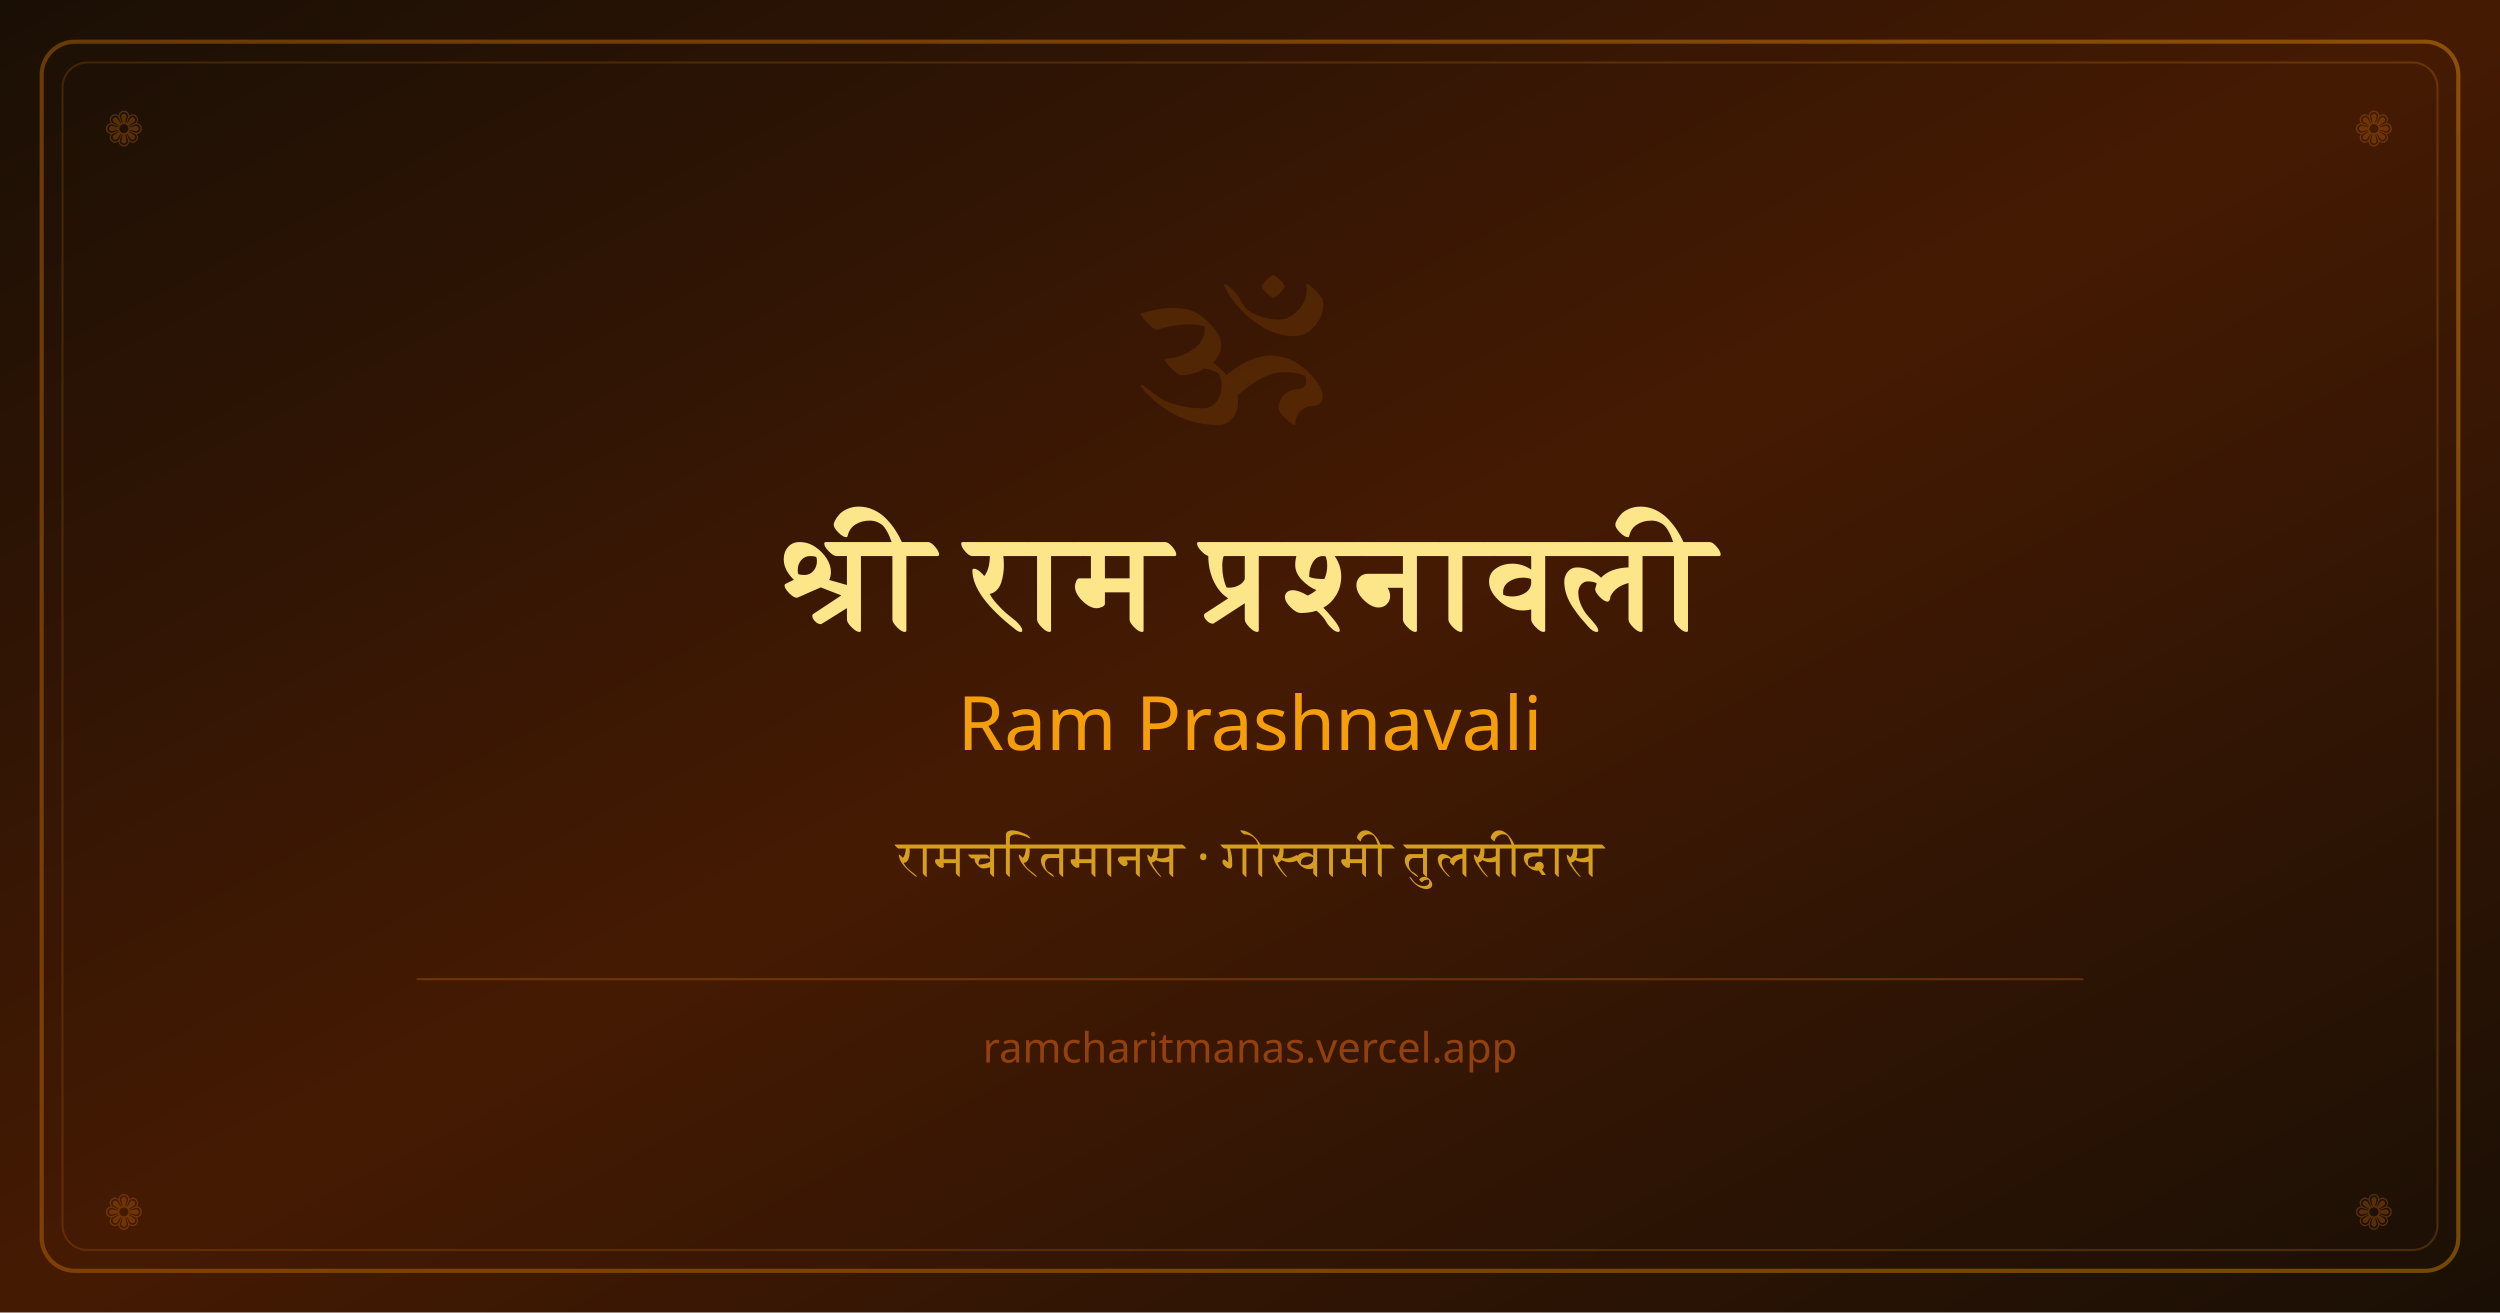
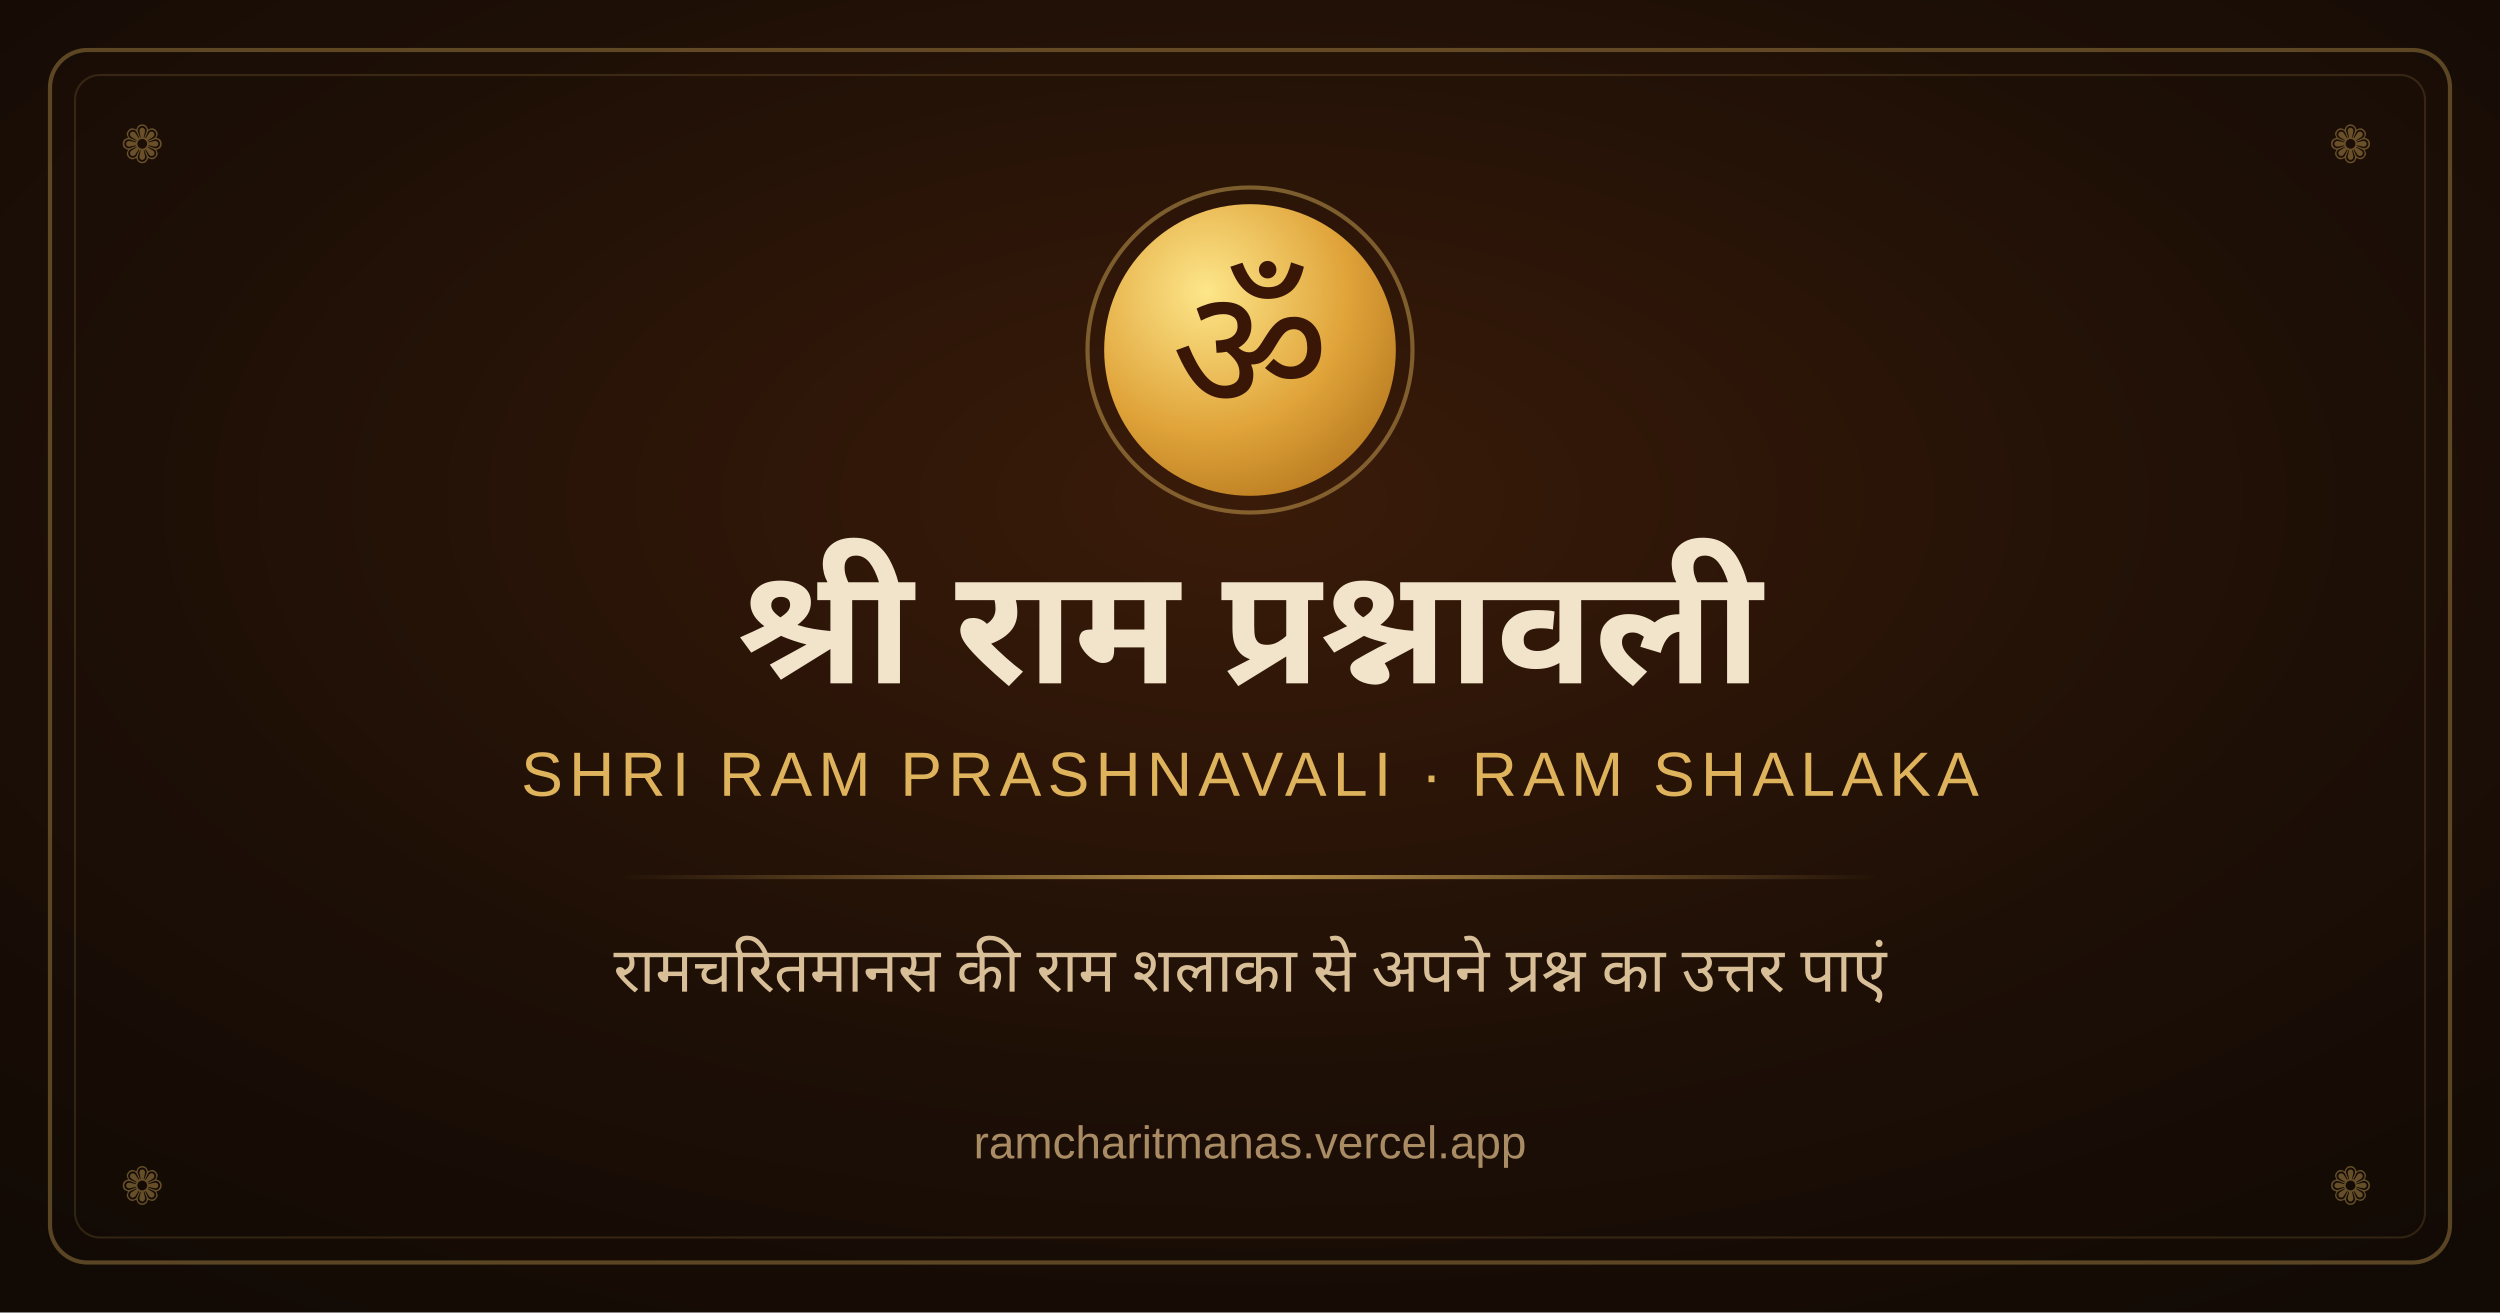
<svg xmlns="http://www.w3.org/2000/svg" width="1200" height="630" viewBox="0 0 1200 630">
  <defs>
-     <linearGradient id="bg" x1="0" y1="0" x2="1" y2="1">
-       <stop offset="0%" stop-color="#1a0f05" />
-       <stop offset="50%" stop-color="#451a03" />
-       <stop offset="100%" stop-color="#1a0f05" />
-     </linearGradient>
-     <linearGradient id="accent" x1="0" y1="0" x2="1" y2="0">
-       <stop offset="0%" stop-color="#d97706" />
-       <stop offset="100%" stop-color="#f59e0b" />
+     <radialGradient id="bg" cx="50%" cy="38%" r="75%">
+       <stop offset="0%" stop-color="#3a1b09" />
+       <stop offset="60%" stop-color="#1d0f06" />
+       <stop offset="100%" stop-color="#120a05" />
+     </radialGradient>
+     <radialGradient id="medal" cx="35%" cy="30%" r="80%">
+       <stop offset="0%" stop-color="#fde68a" />
+       <stop offset="60%" stop-color="#e0a43a" />
+       <stop offset="100%" stop-color="#b7791f" />
+     </radialGradient>
+     <linearGradient id="rule" x1="0" y1="0" x2="1" y2="0">
+       <stop offset="0%" stop-color="#deb35c" stop-opacity="0" />
+       <stop offset="50%" stop-color="#deb35c" stop-opacity="0.8" />
+       <stop offset="100%" stop-color="#deb35c" stop-opacity="0" />
    </linearGradient>
  </defs>
  <rect width="1200" height="630" fill="url(#bg)" />
-   <rect x="20" y="20" width="1160" height="590" rx="16" fill="none" stroke="url(#accent)" stroke-width="2" opacity="0.4" />
-   <rect x="30" y="30" width="1140" height="570" rx="12" fill="none" stroke="url(#accent)" stroke-width="1" opacity="0.2" />
-   <text x="600" y="200" font-size="100" text-anchor="middle" fill="#d97706" opacity="0.15" font-family="serif">ॐ</text>
-   <text x="600" y="300" font-size="64" text-anchor="middle" fill="#fde68a" font-family="serif" font-weight="bold">श्री राम प्रश्नावली</text>
-   <text x="600" y="360" font-size="36" text-anchor="middle" fill="#f59e0b" font-family="sans-serif">Ram Prashnavali</text>
-   <text x="600" y="420" font-size="24" text-anchor="middle" fill="#fbbf24" font-family="serif" opacity="0.8">रामचरितमानस · गोस्वामी तुलसीदास</text>
-   <text x="50" y="70" font-size="24" fill="#d97706" opacity="0.3" font-family="serif">❁</text>
-   <text x="1130" y="70" font-size="24" fill="#d97706" opacity="0.3" font-family="serif">❁</text>
-   <text x="50" y="590" font-size="24" fill="#d97706" opacity="0.3" font-family="serif">❁</text>
-   <text x="1130" y="590" font-size="24" fill="#d97706" opacity="0.3" font-family="serif">❁</text>
-   <line x1="200" y1="470" x2="1000" y2="470" stroke="#d97706" stroke-width="1" opacity="0.3" />
-   <text x="600" y="510" font-size="20" text-anchor="middle" fill="#92400e" font-family="sans-serif">ramcharitmanas.vercel.app</text>
+   <rect x="24" y="24" width="1152" height="582" rx="18" fill="none" stroke="#deb35c" stroke-width="2" opacity="0.35" />
+   <rect x="36" y="36" width="1128" height="558" rx="12" fill="none" stroke="#deb35c" stroke-width="1" opacity="0.15" />
+   <g font-family="Georgia, serif" font-size="26" fill="#deb35c" opacity="0.4">
+     <text x="58" y="78">❁</text>
+     <text x="1118" y="78">❁</text>
+     <text x="58" y="578">❁</text>
+     <text x="1118" y="578">❁</text>
+   </g>
+   <circle cx="600" cy="168" r="70" fill="url(#medal)" />
+   <circle cx="600" cy="168" r="78" fill="none" stroke="#deb35c" stroke-width="2" opacity="0.45" />
+   <text x="600" y="198" text-anchor="middle" font-size="84" fill="#3a1606" font-family="'Nirmala UI', 'Noto Sans Devanagari', Mangal, serif">ॐ</text>
+   <text x="600" y="328" text-anchor="middle" font-size="78" font-weight="bold" fill="#f2e4cb" font-family="'Nirmala UI', 'Noto Sans Devanagari', Mangal, serif">श्री राम प्रश्नावली</text>
+   <text x="600" y="382" text-anchor="middle" font-size="30" letter-spacing="3" fill="#deb35c" font-family="'Segoe UI', Arial, sans-serif">SHRI RAM PRASHNAVALI · RAM SHALAKA</text>
+   <rect x="300" y="420" width="600" height="2" fill="url(#rule)" />
+   <text x="600" y="476" text-anchor="middle" font-size="30" fill="#d8bf98" font-family="'Nirmala UI', 'Noto Sans Devanagari', Mangal, serif">रामचरितमानस की राम शलाका से अपने प्रश्न का उत्तर पाएं</text>
+   <text x="600" y="556" text-anchor="middle" font-size="22" fill="#a98b64" font-family="'Segoe UI', Arial, sans-serif">ramcharitmanas.vercel.app</text>
</svg>
